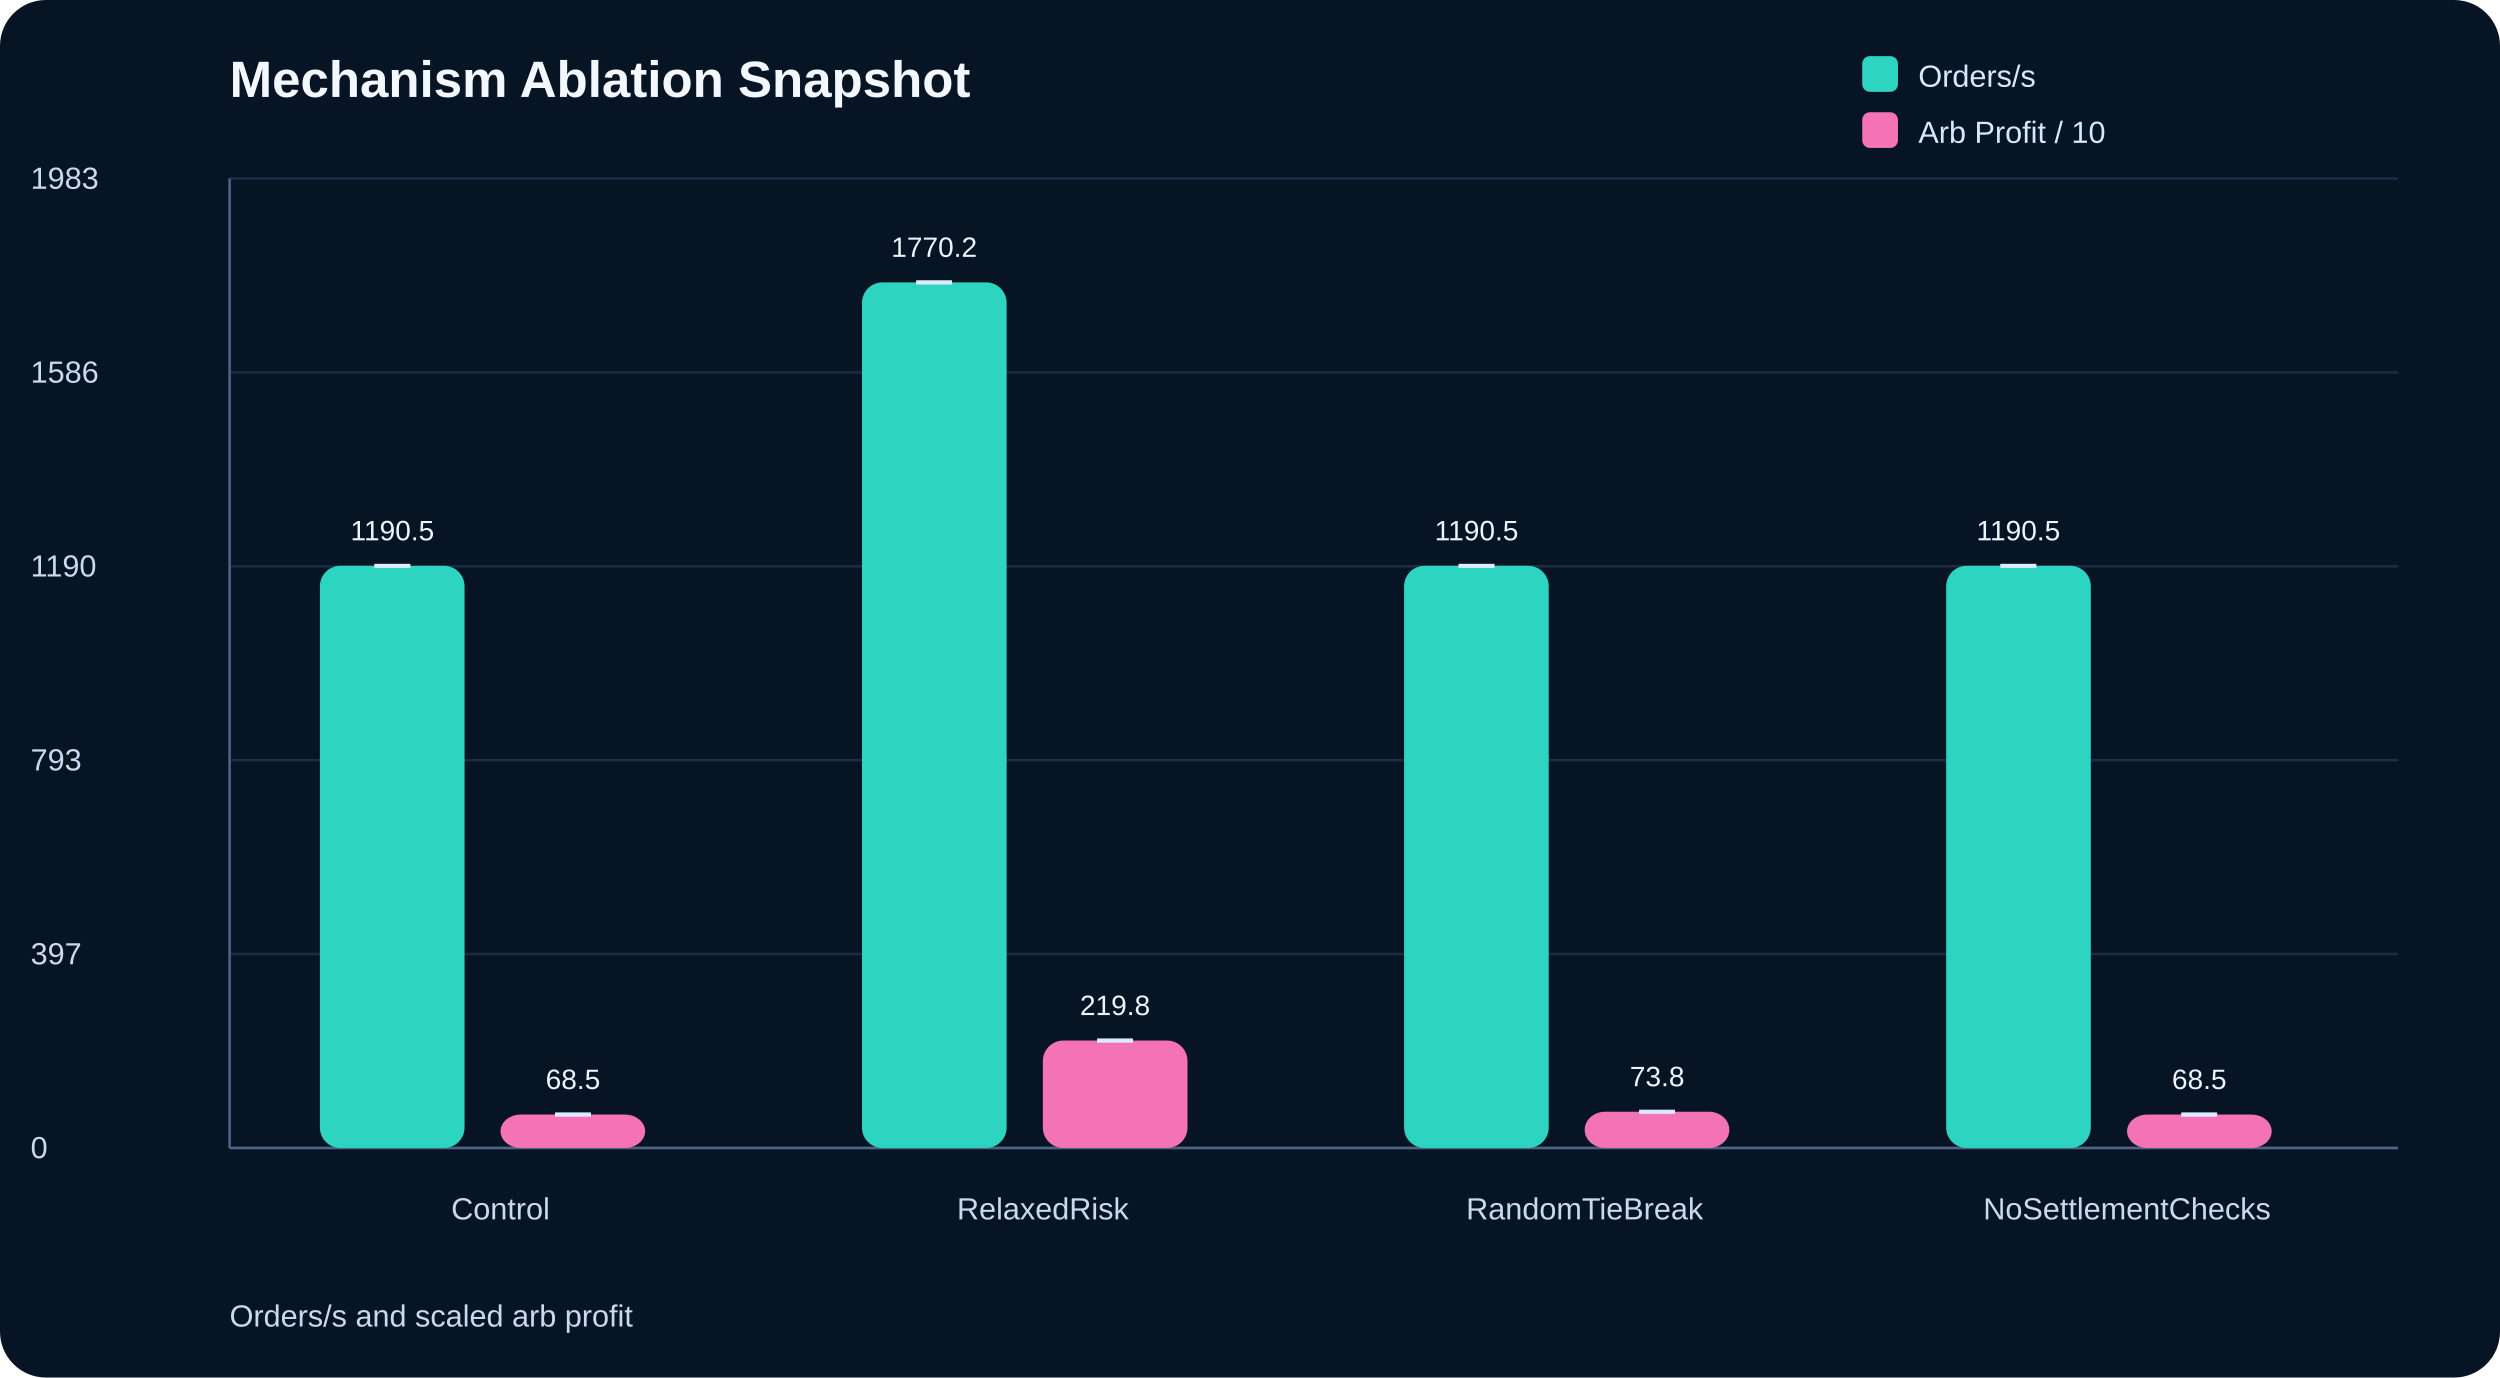
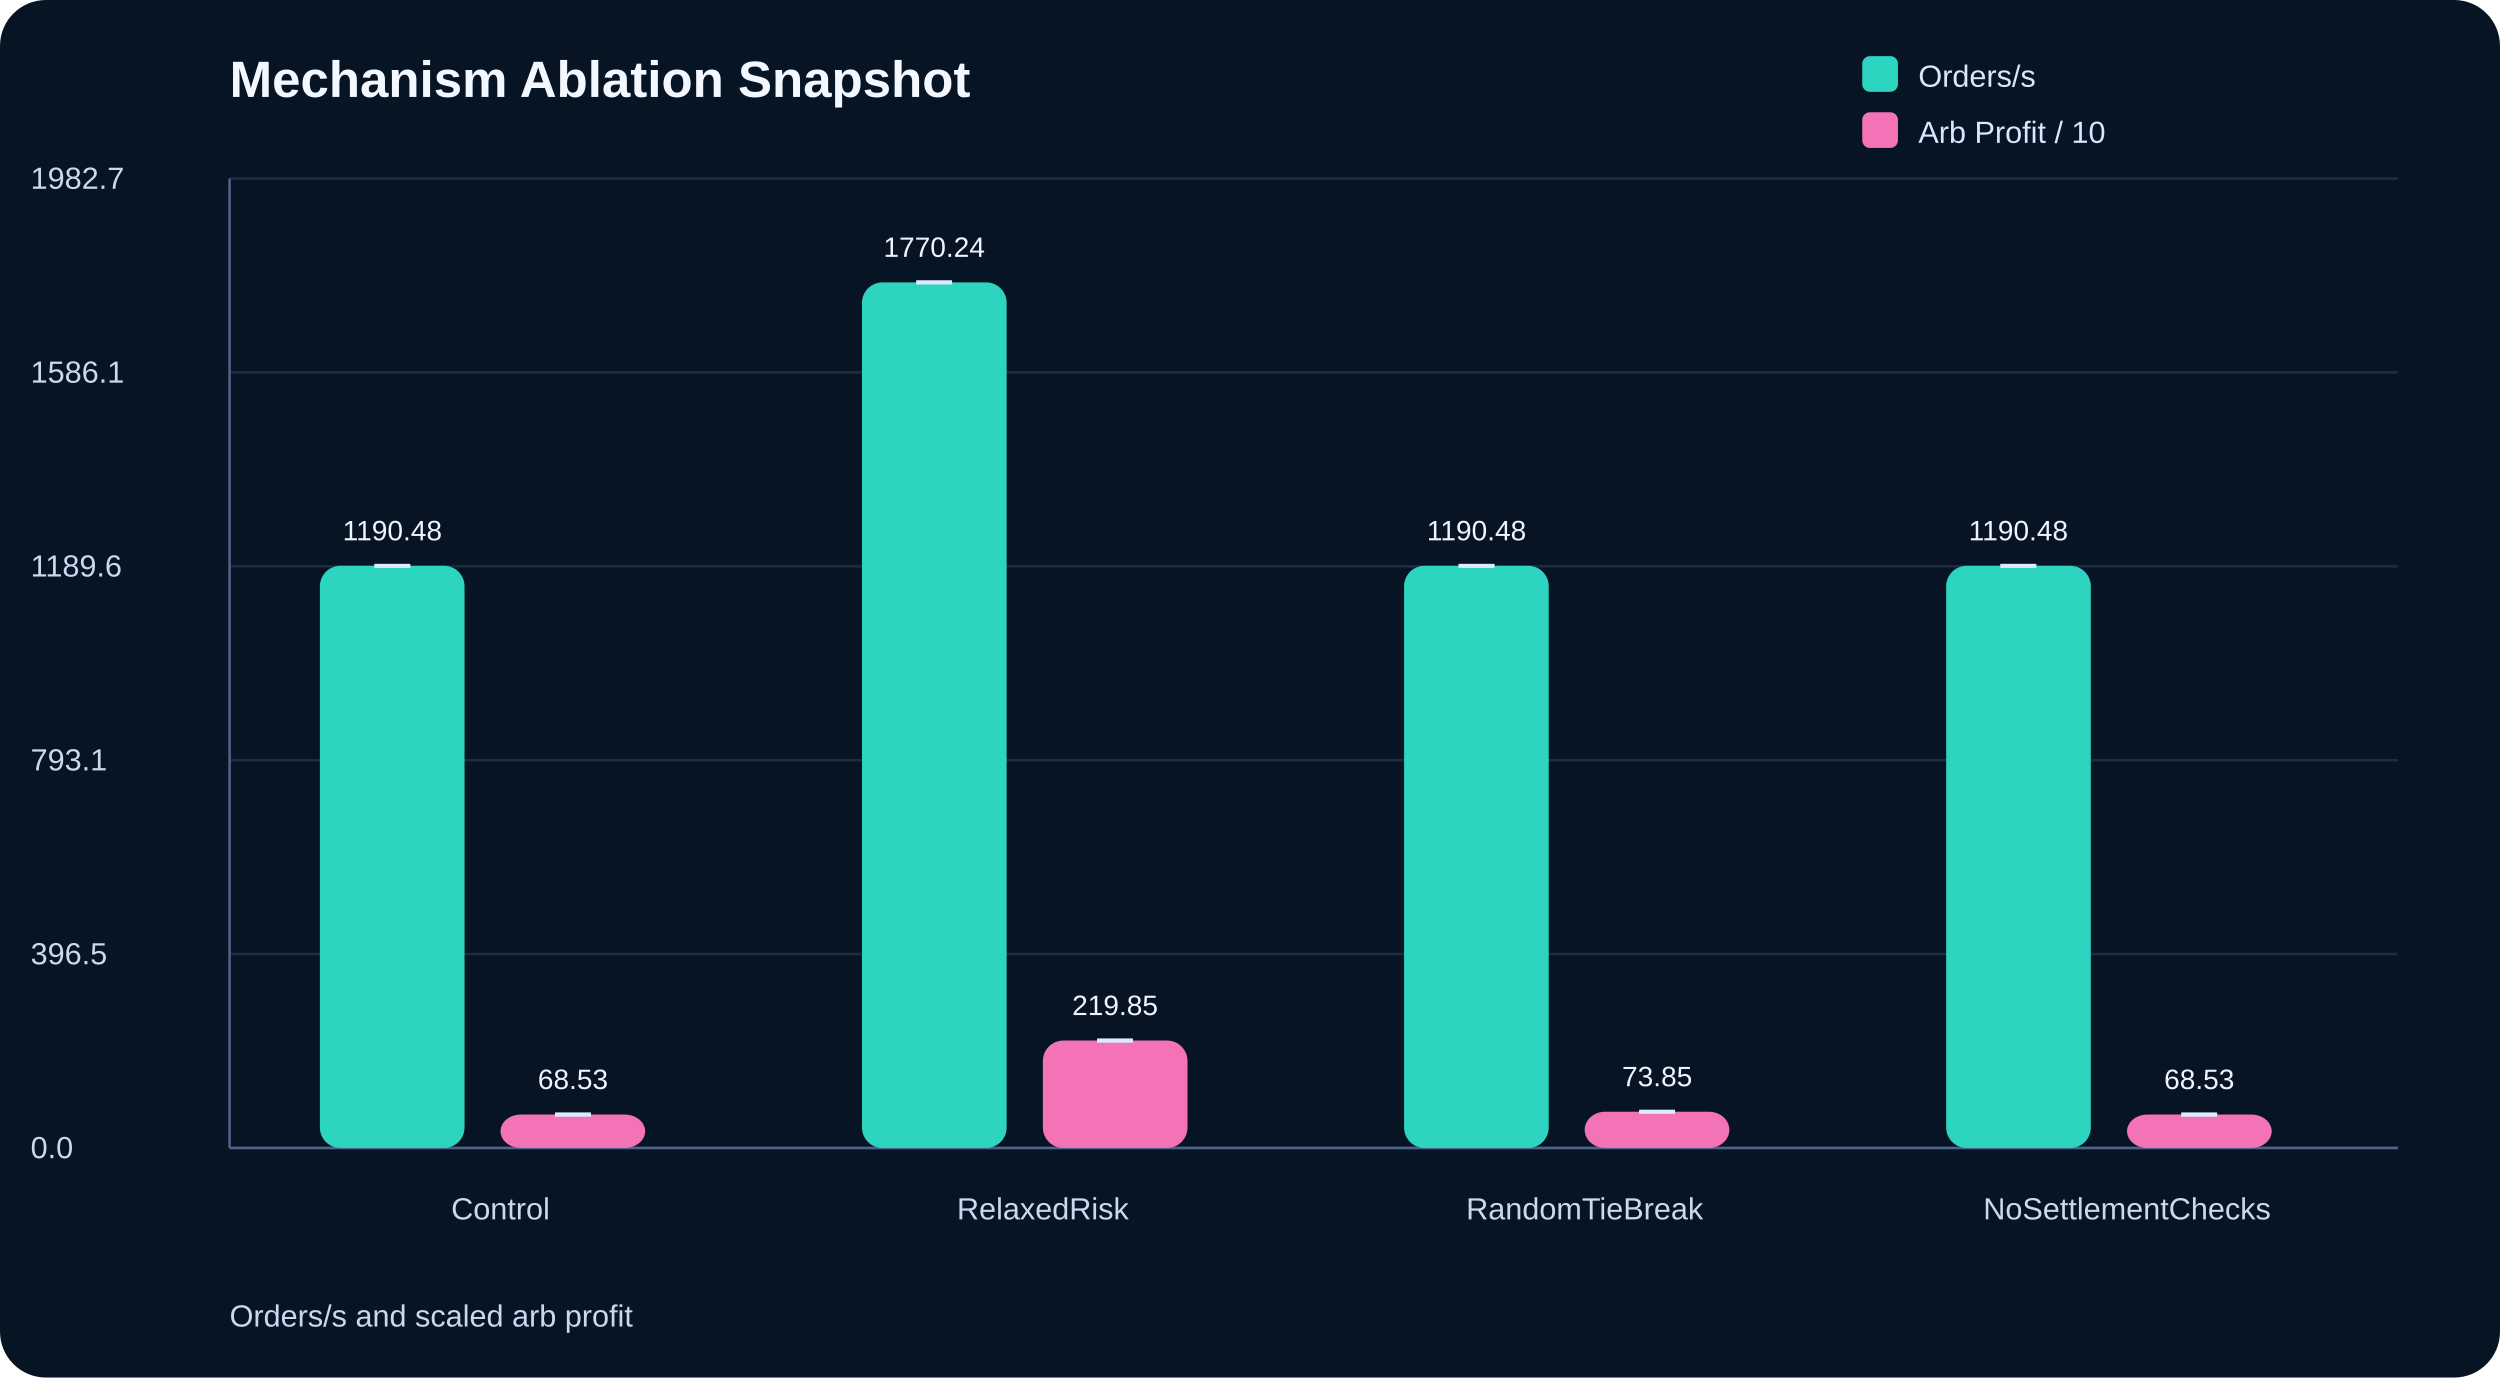
<svg xmlns="http://www.w3.org/2000/svg" width="980" height="540" viewBox="0 0 980 540" role="img">
  <style>.title{font:700 20px Arial; fill:#f3f7ff;}.label{font:12px Arial; fill:#cbd8f0;}.value{font:11px Arial; fill:#eef5ff;}.axis{stroke:#4d6387; stroke-width:1;}.grid{stroke:#20324d; stroke-width:1; opacity:.8;}.legend{font:12px Arial; fill:#d7e7ff;}.bg{fill:#071423;}.err{stroke:#dbeafe; stroke-width:1.5;}</style>
  <rect class="bg" x="0" y="0" width="980" height="540" rx="18" />
  <text class="title" x="90" y="38">Mechanism Ablation Snapshot</text>
  <text class="label" x="90" y="520">Orders/s and scaled arb profit</text>
  <line class="grid" x1="90" y1="70.0" x2="940" y2="70.0" />
-   <text class="label" x="12" y="74.0">1983</text>
+   <text class="label" x="12" y="74.0">1982.7</text>
  <line class="grid" x1="90" y1="146.0" x2="940" y2="146.0" />
-   <text class="label" x="12" y="150.0">1586</text>
+   <text class="label" x="12" y="150.0">1586.1</text>
  <line class="grid" x1="90" y1="222.0" x2="940" y2="222.0" />
-   <text class="label" x="12" y="226.0">1190</text>
+   <text class="label" x="12" y="226.0">1189.6</text>
  <line class="grid" x1="90" y1="298.0" x2="940" y2="298.0" />
-   <text class="label" x="12" y="302.0">793</text>
+   <text class="label" x="12" y="302.0">793.1</text>
  <line class="grid" x1="90" y1="374.0" x2="940" y2="374.0" />
-   <text class="label" x="12" y="378.0">397</text>
+   <text class="label" x="12" y="378.0">396.5</text>
  <line class="grid" x1="90" y1="450.0" x2="940" y2="450.0" />
-   <text class="label" x="12" y="454.0">0</text>
+   <text class="label" x="12" y="454.0">0.0</text>
  <line class="axis" x1="90" y1="70" x2="90" y2="450" />
-   <line class="axis" x1="90" y1="450" x2="940" y2="450" />
+   <line class="axis" x1="90" y1="450.0" x2="940" y2="450.0" />
  <rect x="125.4" y="221.8" width="56.7" height="228.2" fill="#2dd4bf" rx="8" />
  <line class="err" x1="153.8" y1="221.8" x2="153.8" y2="221.8" />
  <line class="err" x1="146.8" y1="221.8" x2="160.8" y2="221.8" />
  <line class="err" x1="146.8" y1="221.8" x2="160.8" y2="221.8" />
-   <text class="value" x="153.8" y="211.8" text-anchor="middle">1190.5</text>
+   <text class="value" x="153.8" y="211.8" text-anchor="middle">1190.48</text>
  <rect x="196.2" y="436.9" width="56.7" height="13.1" fill="#f472b6" rx="8" />
  <line class="err" x1="224.6" y1="436.9" x2="224.6" y2="436.9" />
  <line class="err" x1="217.6" y1="436.9" x2="231.6" y2="436.9" />
  <line class="err" x1="217.6" y1="436.9" x2="231.6" y2="436.9" />
-   <text class="value" x="224.6" y="426.9" text-anchor="middle">68.5</text>
+   <text class="value" x="224.6" y="426.9" text-anchor="middle">68.53</text>
  <text class="label" x="196.2" y="478" text-anchor="middle">Control</text>
  <rect x="337.9" y="110.7" width="56.7" height="339.3" fill="#2dd4bf" rx="8" />
  <line class="err" x1="366.2" y1="110.7" x2="366.2" y2="110.7" />
  <line class="err" x1="359.2" y1="110.7" x2="373.2" y2="110.7" />
  <line class="err" x1="359.2" y1="110.7" x2="373.2" y2="110.7" />
-   <text class="value" x="366.2" y="100.7" text-anchor="middle">1770.2</text>
+   <text class="value" x="366.2" y="100.7" text-anchor="middle">1770.24</text>
  <rect x="408.8" y="407.9" width="56.7" height="42.1" fill="#f472b6" rx="8" />
  <line class="err" x1="437.1" y1="407.9" x2="437.1" y2="407.9" />
  <line class="err" x1="430.1" y1="407.9" x2="444.1" y2="407.9" />
  <line class="err" x1="430.1" y1="407.9" x2="444.1" y2="407.9" />
-   <text class="value" x="437.1" y="397.9" text-anchor="middle">219.8</text>
+   <text class="value" x="437.1" y="397.9" text-anchor="middle">219.85</text>
  <text class="label" x="408.8" y="478" text-anchor="middle">RelaxedRisk</text>
  <rect x="550.4" y="221.8" width="56.7" height="228.2" fill="#2dd4bf" rx="8" />
  <line class="err" x1="578.8" y1="221.8" x2="578.8" y2="221.8" />
  <line class="err" x1="571.8" y1="221.8" x2="585.8" y2="221.8" />
  <line class="err" x1="571.8" y1="221.8" x2="585.8" y2="221.8" />
-   <text class="value" x="578.8" y="211.8" text-anchor="middle">1190.5</text>
+   <text class="value" x="578.8" y="211.8" text-anchor="middle">1190.48</text>
  <rect x="621.2" y="435.8" width="56.7" height="14.2" fill="#f472b6" rx="8" />
  <line class="err" x1="649.6" y1="435.8" x2="649.6" y2="435.8" />
  <line class="err" x1="642.6" y1="435.8" x2="656.6" y2="435.8" />
  <line class="err" x1="642.6" y1="435.8" x2="656.6" y2="435.8" />
-   <text class="value" x="649.6" y="425.8" text-anchor="middle">73.8</text>
+   <text class="value" x="649.6" y="425.8" text-anchor="middle">73.85</text>
  <text class="label" x="621.2" y="478" text-anchor="middle">RandomTieBreak</text>
  <rect x="762.9" y="221.8" width="56.7" height="228.2" fill="#2dd4bf" rx="8" />
  <line class="err" x1="791.2" y1="221.8" x2="791.2" y2="221.8" />
  <line class="err" x1="784.2" y1="221.8" x2="798.2" y2="221.8" />
  <line class="err" x1="784.2" y1="221.8" x2="798.2" y2="221.8" />
-   <text class="value" x="791.2" y="211.8" text-anchor="middle">1190.5</text>
+   <text class="value" x="791.2" y="211.8" text-anchor="middle">1190.48</text>
  <rect x="833.8" y="436.9" width="56.7" height="13.1" fill="#f472b6" rx="8" />
  <line class="err" x1="862.1" y1="436.9" x2="862.1" y2="436.9" />
  <line class="err" x1="855.1" y1="436.9" x2="869.1" y2="436.9" />
  <line class="err" x1="855.1" y1="436.9" x2="869.1" y2="436.9" />
-   <text class="value" x="862.1" y="426.9" text-anchor="middle">68.5</text>
+   <text class="value" x="862.1" y="426.9" text-anchor="middle">68.53</text>
  <text class="label" x="833.8" y="478" text-anchor="middle">NoSettlementChecks</text>
  <rect x="730" y="22" width="14" height="14" fill="#2dd4bf" rx="3" />
  <text class="legend" x="752" y="34">Orders/s</text>
  <rect x="730" y="44" width="14" height="14" fill="#f472b6" rx="3" />
  <text class="legend" x="752" y="56">Arb Profit / 10</text>
</svg>
